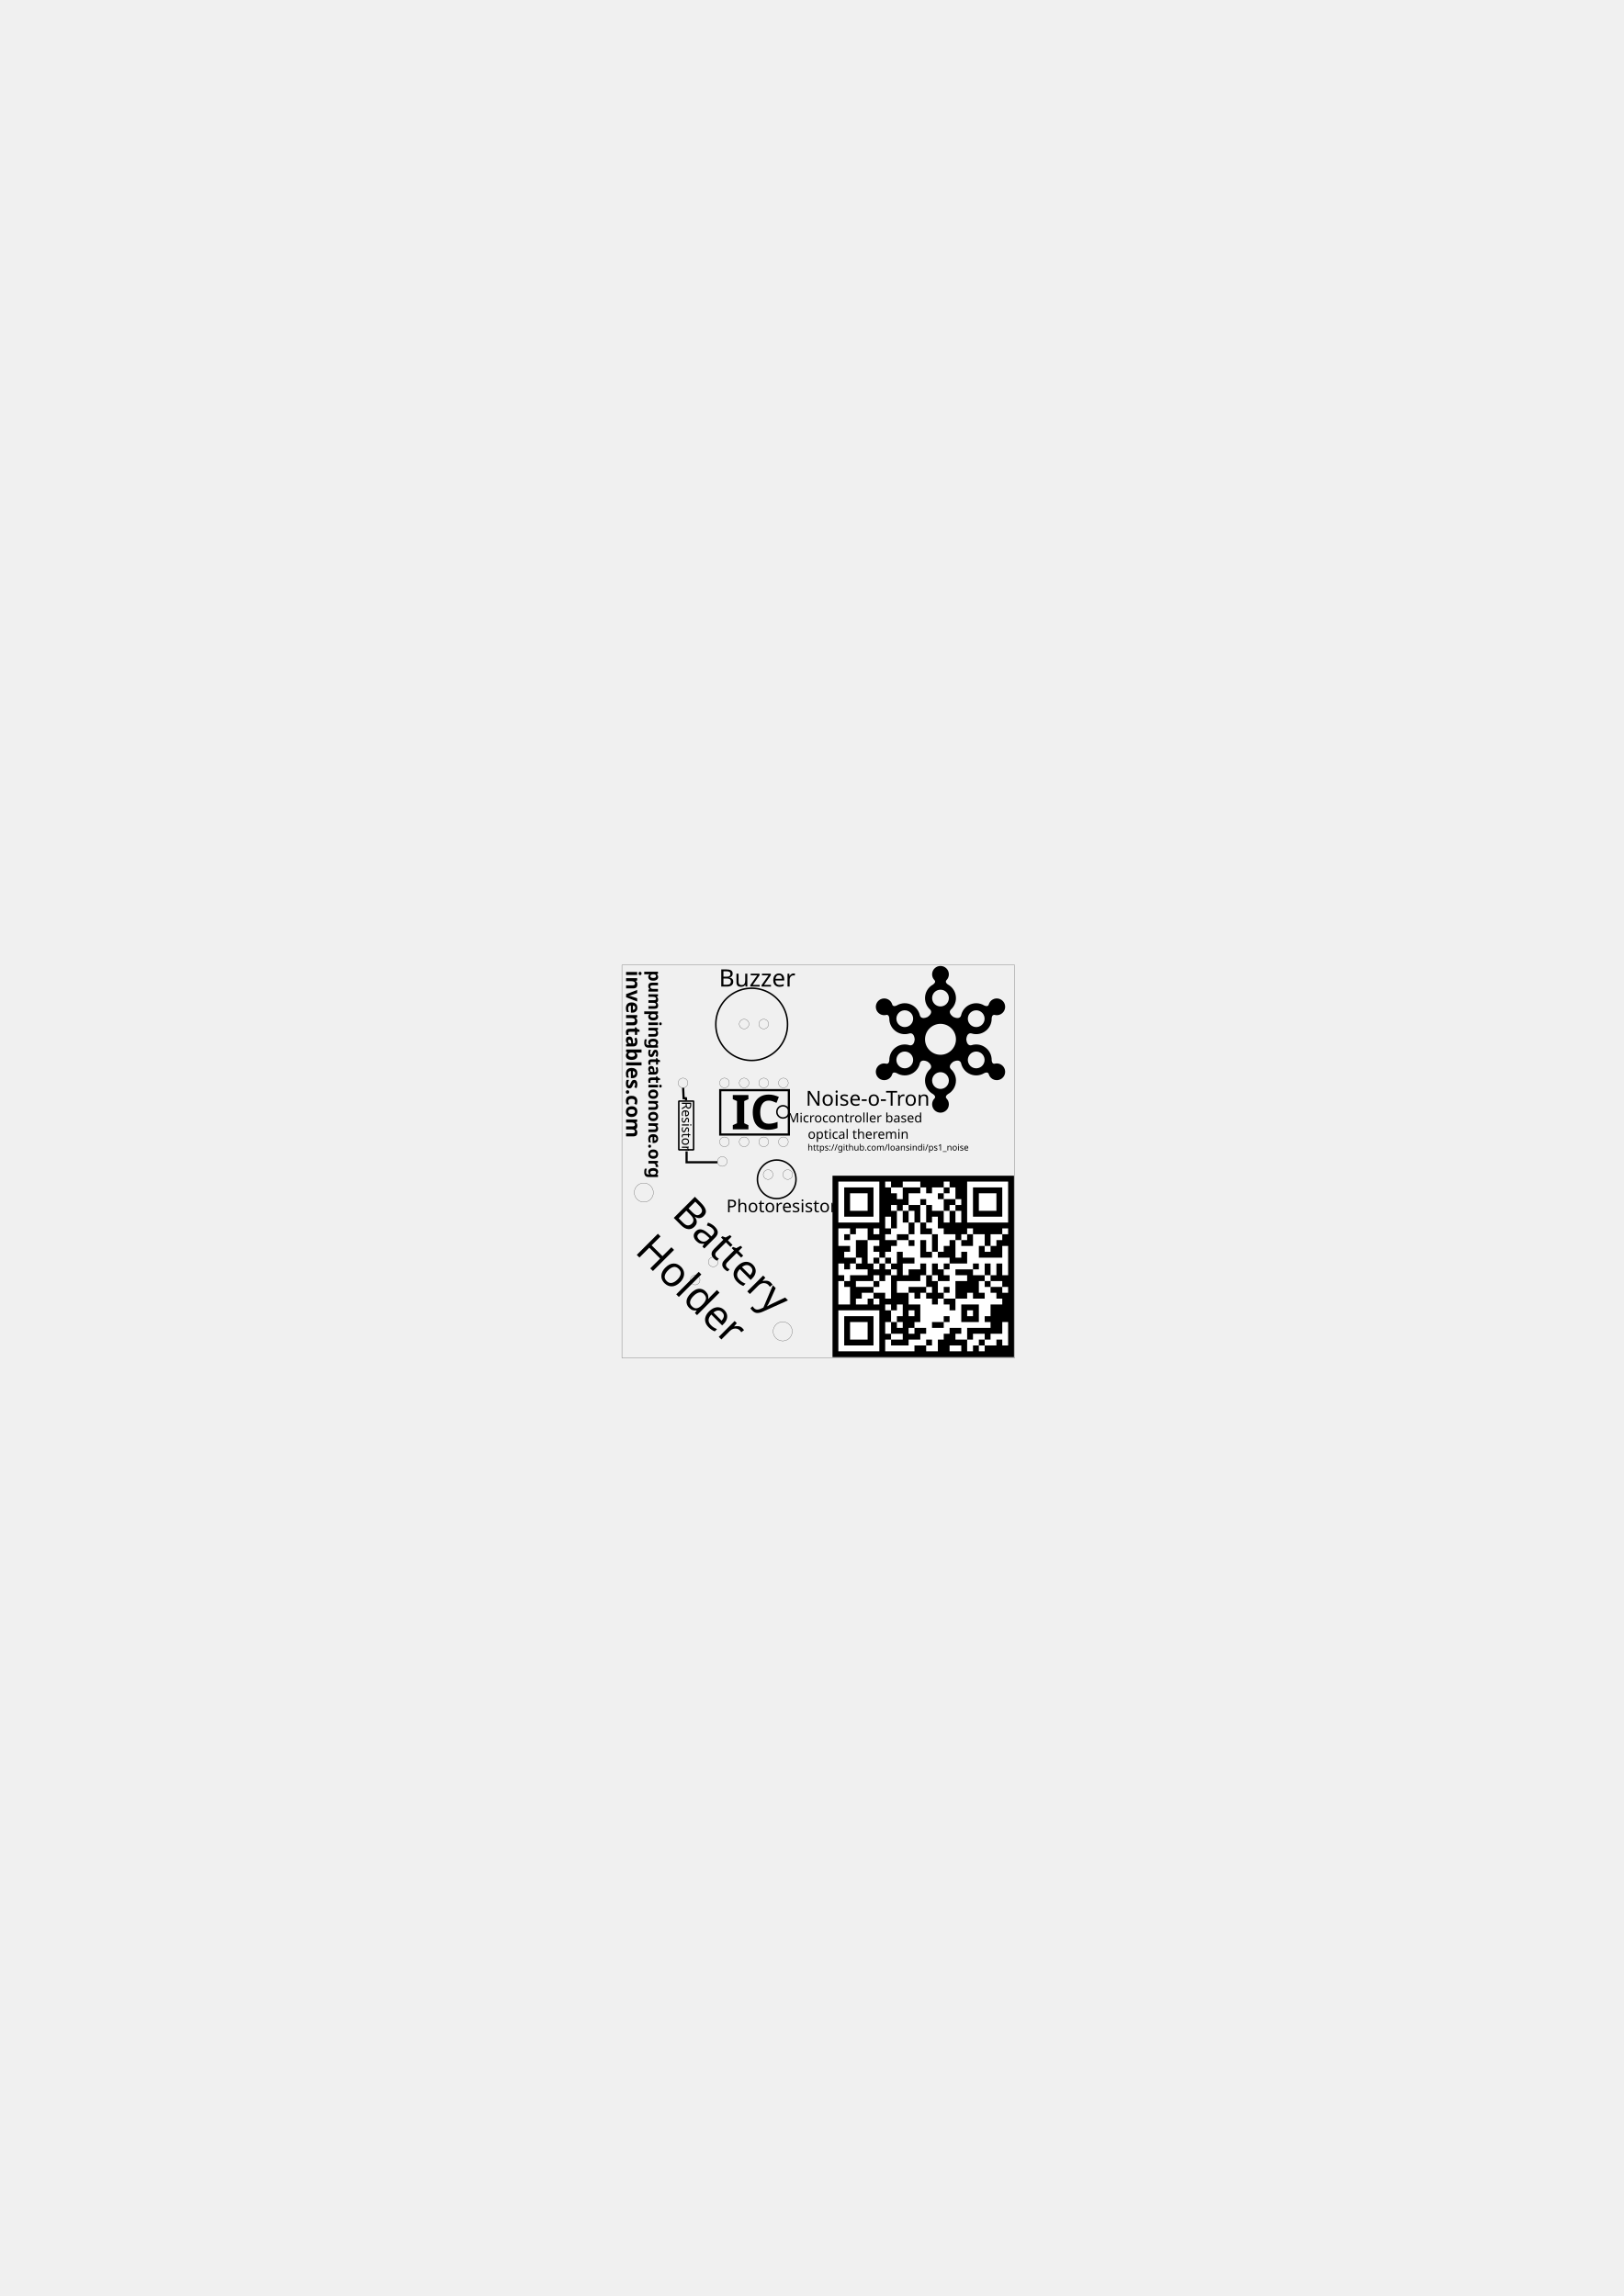
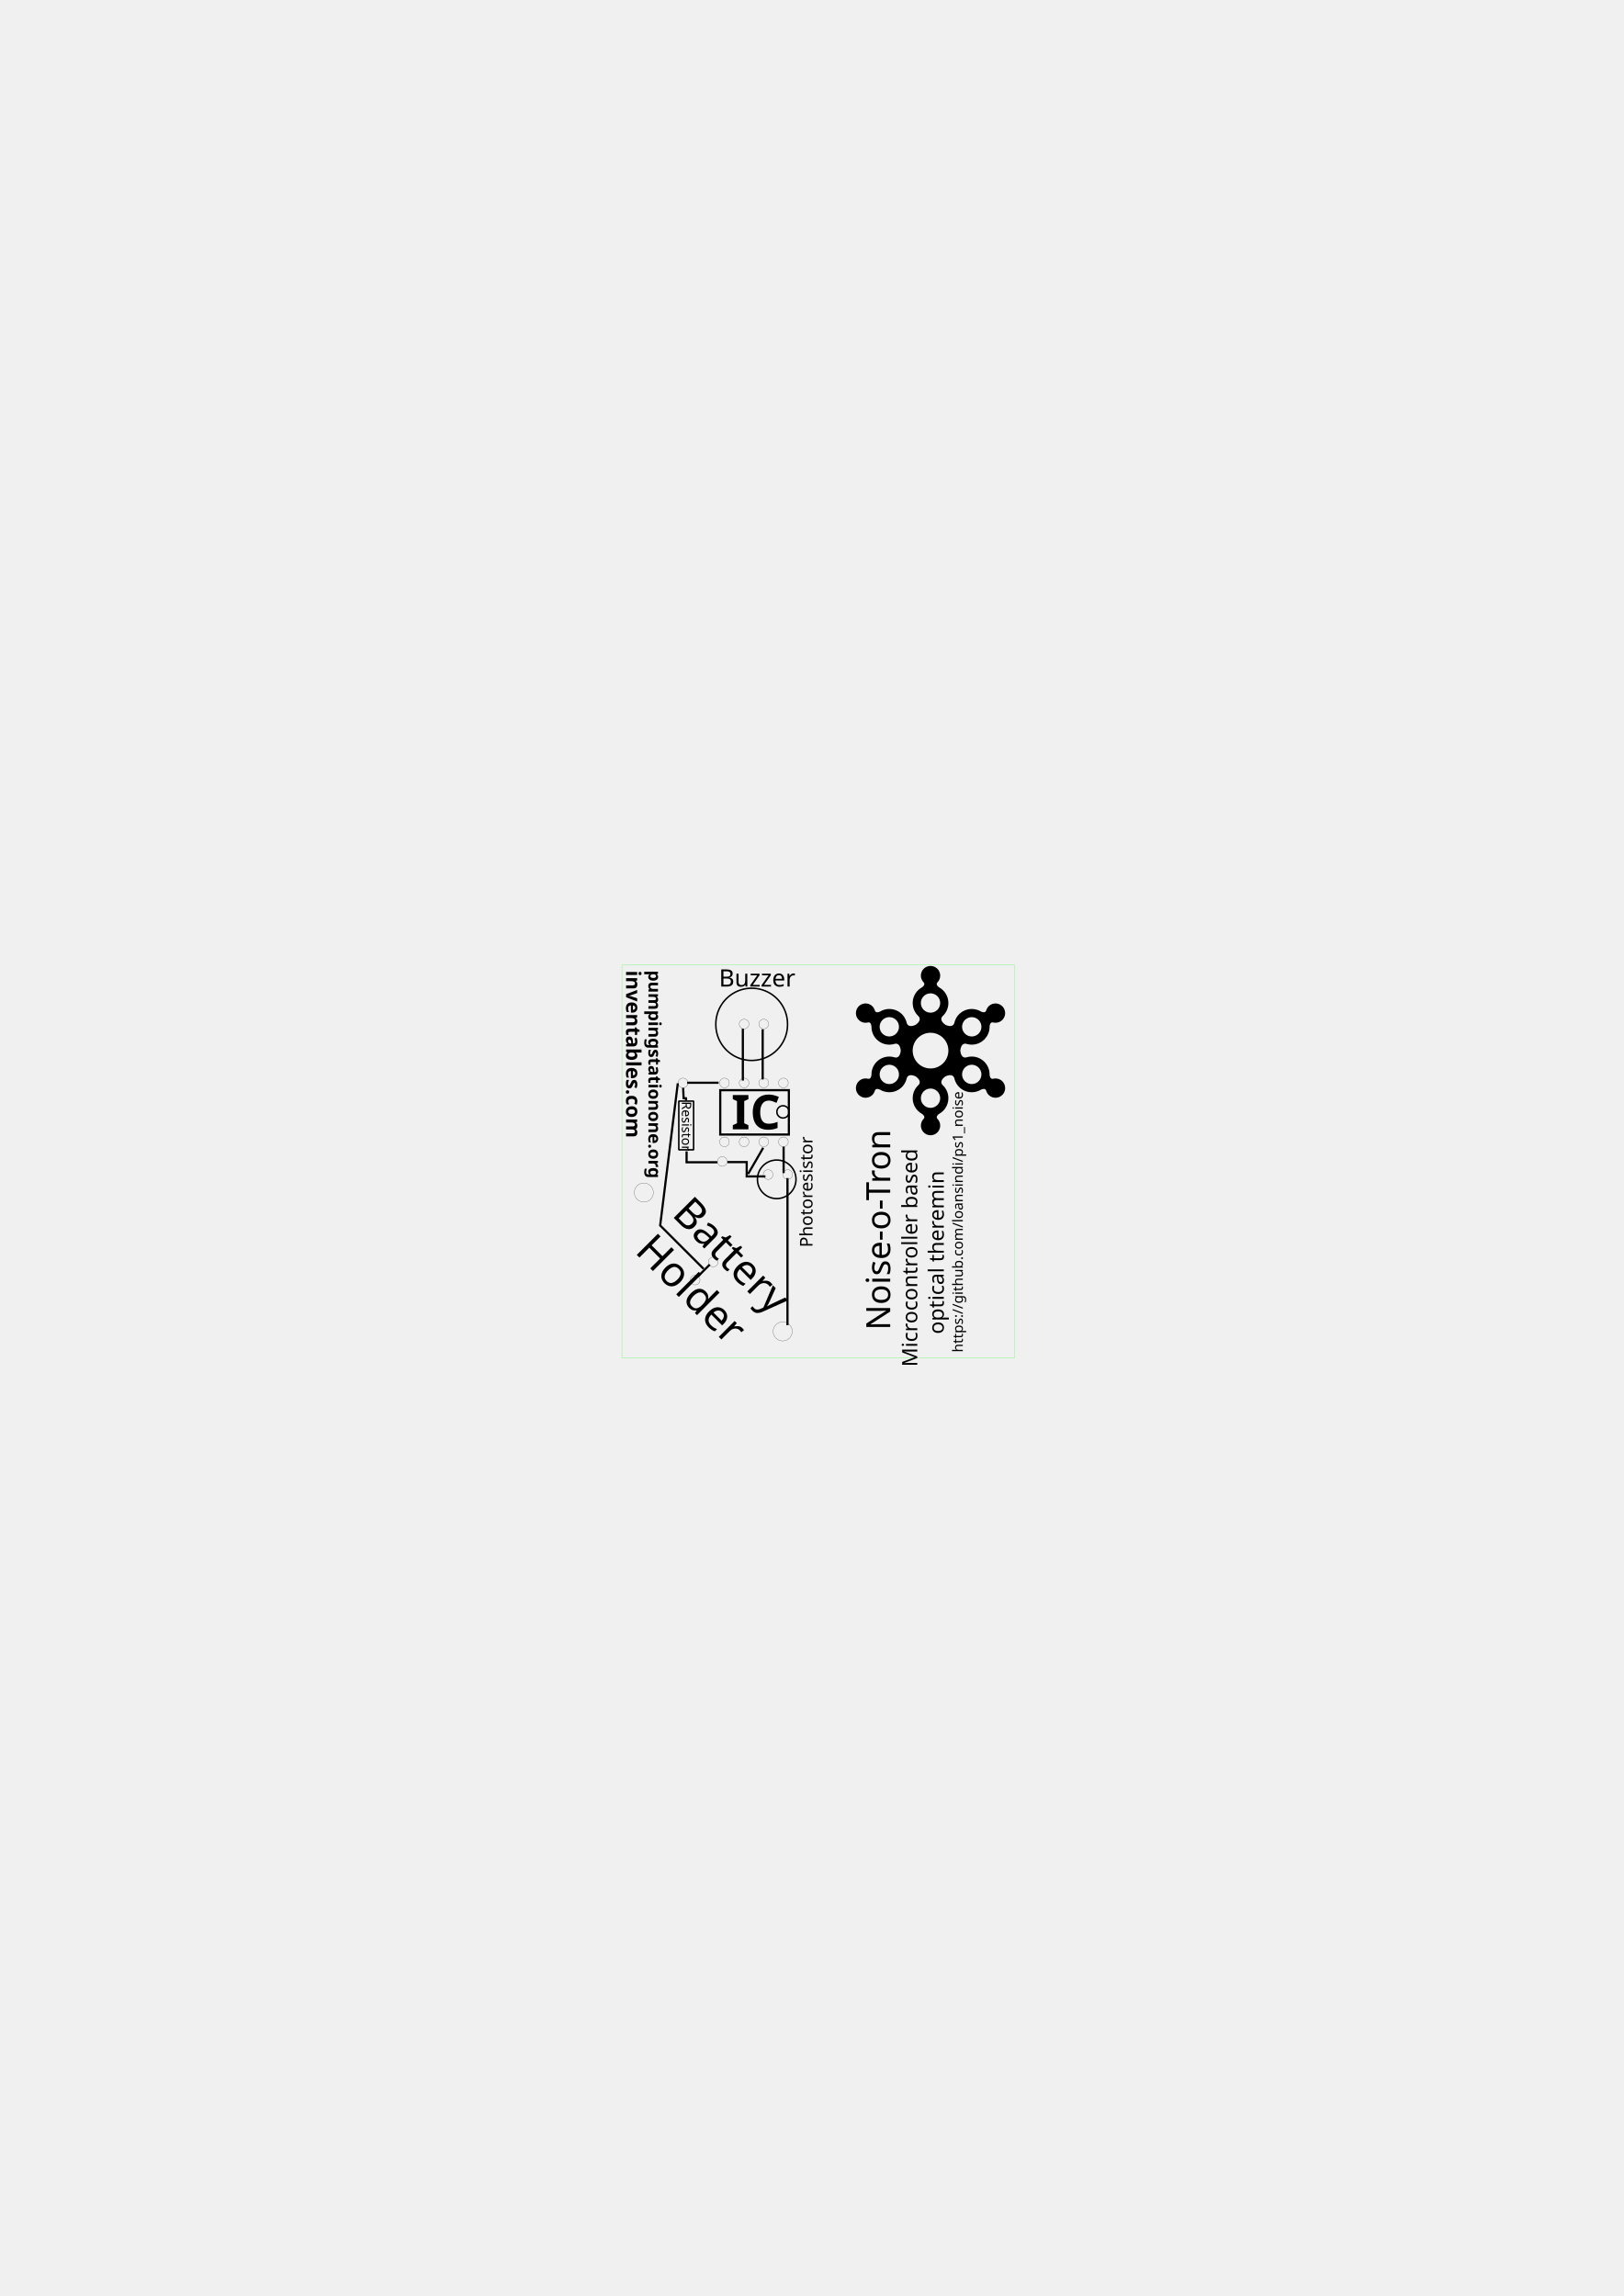
<svg xmlns="http://www.w3.org/2000/svg" width="744.094" height="1052.362" id="svg2" version="1.1">
  <defs id="defs4">
-     <filter id="filter3231" x="0" y="0" width="1" height="1" color-interpolation-filters="sRGB">
-       <feColorMatrix id="feColorMatrix3233" type="saturate" values="1" result="fbSourceGraphic" />
-       <feColorMatrix id="feColorMatrix3235" in="fbSourceGraphic" values="-1 0 0 0 1 0 -1 0 0 1 0 0 -1 0 1 0 0 0 1 0 " />
+     <filter color-interpolation-filters="sRGB" height="1" width="1" y="0" x="0" id="filter3231">
+       <feColorMatrix result="fbSourceGraphic" values="1" type="saturate" id="feColorMatrix3233" />
+       <feColorMatrix values="-1 0 0 0 1 0 -1 0 0 1 0 0 -1 0 1 0 0 0 1 0 " in="fbSourceGraphic" id="feColorMatrix3235" />
+     </filter>
+     <rect height="9" width="9" id="p" />
+     <rect height="40" width="40" id="p-8" />
+     <filter id="filter9701" x="0" y="0" width="1" height="1" color-interpolation-filters="sRGB">
+       <feColorMatrix id="feColorMatrix9703" type="saturate" values="1" result="fbSourceGraphic" />
+       <feColorMatrix id="feColorMatrix9705" in="fbSourceGraphic" values="-1 0 0 0 1 0 -1 0 0 1 0 0 -1 0 1 0 0 0 1 0 " />
    </filter>
  </defs>
  <g id="layer1">
+     <path style="fill:none;stroke:#000000;stroke-width:1px;stroke-linecap:butt;stroke-linejoin:miter;stroke-opacity:1" d="m 360.877,539.962 0,67.428" id="path9735" />
    <path style="fill:none;stroke:#000000;stroke-width:0.182;stroke-linecap:butt;stroke-linejoin:bevel;stroke-miterlimit:4;stroke-opacity:1;stroke-dasharray:none" id="path2995" d="m 63,49.5 a 4.5,4.5 0 1 1 -9,0 4.5,4.5 0 1 1 9,0 z" transform="matrix(0.4931507,0,0,0.4931507,303.1507,471.9512)" />
    <path style="fill:none;stroke:#000000;stroke-width:0.182;stroke-linecap:butt;stroke-linejoin:bevel;stroke-miterlimit:4;stroke-opacity:1;stroke-dasharray:none" id="path2995-1" d="m 63,49.5 a 4.5,4.5 0 1 1 -9,0 4.5,4.5 0 1 1 9,0 z" transform="matrix(0.4931507,0,0,0.4931507,312.1507,471.9512)" />
    <path style="fill:none;stroke:#000000;stroke-width:0.182;stroke-linecap:butt;stroke-linejoin:bevel;stroke-miterlimit:4;stroke-opacity:1;stroke-dasharray:none" id="path2995-7" d="m 63,49.5 a 4.5,4.5 0 1 1 -9,0 4.5,4.5 0 1 1 9,0 z" transform="matrix(0.4931507,0,0,0.4931507,321.1507,471.9512)" />
    <path style="fill:none;stroke:#000000;stroke-width:0.182;stroke-linecap:butt;stroke-linejoin:bevel;stroke-miterlimit:4;stroke-opacity:1;stroke-dasharray:none" id="path2995-4" d="m 63,49.5 a 4.5,4.5 0 1 1 -9,0 4.5,4.5 0 1 1 9,0 z" transform="matrix(0.4931507,0,0,0.4931507,330.1507,471.9512)" />
    <path style="fill:none;stroke:#000000;stroke-width:0.182;stroke-linecap:butt;stroke-linejoin:bevel;stroke-miterlimit:4;stroke-opacity:1;stroke-dasharray:none" id="path2995-8" d="m 63,49.5 a 4.5,4.5 0 1 1 -9,0 4.5,4.5 0 1 1 9,0 z" transform="matrix(0.4931507,0,0,0.4931507,303.1507,498.9512)" />
    <path style="fill:none;stroke:#000000;stroke-width:0;stroke-linecap:butt;stroke-linejoin:bevel;stroke-miterlimit:4;stroke-opacity:1;stroke-dasharray:none" id="path2995-2" d="m 63,49.5 a 4.5,4.5 0 1 1 -9,0 4.5,4.5 0 1 1 9,0 z" transform="matrix(0.4931507,0,0,0.4931507,312.1507,498.9512)" />
    <path style="fill:none;stroke:#000000;stroke-width:0.182;stroke-linecap:butt;stroke-linejoin:bevel;stroke-miterlimit:4;stroke-opacity:1;stroke-dasharray:none" id="path2995-45" d="m 63,49.5 a 4.5,4.5 0 1 1 -9,0 4.5,4.5 0 1 1 9,0 z" transform="matrix(0.4931507,0,0,0.4931507,321.1507,498.9512)" />
    <path style="fill:none;stroke:#000000;stroke-width:0.182;stroke-linecap:butt;stroke-linejoin:bevel;stroke-miterlimit:4;stroke-opacity:1;stroke-dasharray:none" id="path2995-5" d="m 63,49.5 a 4.5,4.5 0 1 1 -9,0 4.5,4.5 0 1 1 9,0 z" transform="matrix(0.4931507,0,0,0.4931507,330.1507,498.9512)" />
    <path style="fill:none;stroke:#000000;stroke-width:0.182;stroke-linecap:butt;stroke-linejoin:bevel;stroke-miterlimit:4;stroke-opacity:1;stroke-dasharray:none" id="path2995-17" d="m 63,49.5 a 4.5,4.5 0 1 1 -9,0 4.5,4.5 0 1 1 9,0 z" transform="matrix(0.4931507,0,0,0.4931507,312.1507,444.9512)" />
    <path style="fill:none;stroke:#000000;stroke-width:0.182;stroke-linecap:butt;stroke-linejoin:bevel;stroke-miterlimit:4;stroke-opacity:1;stroke-dasharray:none" id="path2995-11" d="m 63,49.5 a 4.5,4.5 0 1 1 -9,0 4.5,4.5 0 1 1 9,0 z" transform="matrix(0.4931507,0,0,0.4931507,321.1507,444.9512)" />
    <path style="fill:none;stroke:#000000;stroke-width:0.182;stroke-linecap:butt;stroke-linejoin:bevel;stroke-miterlimit:4;stroke-opacity:1;stroke-dasharray:none" id="path2995-52" d="m 63,49.5 a 4.5,4.5 0 1 1 -9,0 4.5,4.5 0 1 1 9,0 z" transform="matrix(0.4931507,0,0,0.4931507,332.1507,513.9512)" />
    <path style="fill:none;stroke:#000000;stroke-width:0.182;stroke-linecap:butt;stroke-linejoin:bevel;stroke-miterlimit:4;stroke-opacity:1;stroke-dasharray:none" id="path2995-76" d="m 63,49.5 a 4.5,4.5 0 1 1 -9,0 4.5,4.5 0 1 1 9,0 z" transform="matrix(0.4931507,0,0,0.4931507,323.1507,513.9512)" />
    <path style="fill:none;stroke:#000000;stroke-width:0.182;stroke-linecap:butt;stroke-linejoin:bevel;stroke-miterlimit:4;stroke-opacity:1;stroke-dasharray:none" id="path2995-14" d="m 63,49.5 a 4.5,4.5 0 1 1 -9,0 4.5,4.5 0 1 1 9,0 z" transform="matrix(0.4931507,0,0,0.4931507,284.1507,471.9512)" />
-     <path style="fill:#000000;fill-opacity:1;stroke:none" id="path3" d="m 458.714,487.929 c -0.896,-0.517 -1.913,-0.627 -2.843,-0.399 l 0.004,-0.007 c 0,0 -1.217,0.464 -1.419,-1.531 0.063,-2.505 -1.213,-4.974 -3.542,-6.317 -1.779,-1.028 -3.815,-1.195 -5.635,-0.637 0,0 -0.006,0.004 -0.016,0.008 -0.02,0.006 -0.041,0.012 -0.061,0.015 -0.381,0.104 -2.076,0.389 -2.386,-2.683 l -0.004,0.008 c 0,-0.009 0,-0.018 0,-0.023 0,-0.01 0,-0.02 0,-0.027 l 0.002,0.006 c 0.307,-3.026 1.958,-2.795 2.37,-2.688 1.844,0.595 3.921,0.438 5.729,-0.604 2.337,-1.348 3.613,-3.826 3.542,-6.346 0.175,-1.647 1.05,-1.596 1.33,-1.533 0.02,0.006 0.039,0.01 0.059,0.016 0.018,0.008 0.027,0.012 0.027,0.012 l -0.002,-0.004 c 0.93,0.23 1.946,0.12 2.843,-0.399 1.836,-1.057 2.465,-3.41 1.405,-5.244 -1.062,-1.836 -3.41,-2.467 -5.246,-1.407 -0.896,0.515 -1.499,1.343 -1.764,2.264 l -0.004,-0.008 c 0,0 -0.206,1.283 -2.034,0.464 -2.142,-1.307 -4.916,-1.437 -7.243,-0.09 -1.779,1.024 -2.942,2.704 -3.367,4.56 0,0 -0.002,0.008 -0.002,0.012 -0.006,0.026 -0.012,0.045 -0.018,0.069 -0.102,0.389 -0.708,1.987 -3.516,0.723 l 0.004,0.008 c -0.015,-0.01 -0.029,-0.019 -0.045,-0.023 h 0.006 c -2.47,-1.785 -1.438,-3.101 -1.14,-3.402 1.437,-1.297 2.339,-3.176 2.339,-5.261 0,-2.697 -1.505,-5.042 -3.721,-6.236 -1.373,-0.998 -0.837,-1.741 -0.654,-1.934 0.006,-0.006 0.012,-0.012 0.018,-0.022 0.022,-0.018 0.036,-0.028 0.036,-0.028 h -0.004 c 0.664,-0.69 1.077,-1.625 1.077,-2.663 0,-2.119 -1.72,-3.838 -3.84,-3.838 -2.121,0 -3.84,1.72 -3.84,3.838 0,1.037 0.413,1.973 1.077,2.663 h -0.008 c 0,0 1.01,0.824 -0.616,1.993 -2.205,1.203 -3.703,3.54 -3.703,6.227 0,2.052 0.875,3.899 2.268,5.196 0,0 0.006,0.004 0.014,0.014 0.015,0.01 0.031,0.027 0.047,0.043 0.278,0.279 1.373,1.604 -1.132,3.41 h 0.008 c -0.016,0.004 -0.029,0.014 -0.043,0.023 l 0.002,-0.008 c -2.775,1.25 -3.4,-0.297 -3.512,-0.71 -0.405,-1.893 -1.58,-3.61 -3.388,-4.658 -2.335,-1.35 -5.118,-1.213 -7.262,0.104 -1.529,0.68 -1.914,-0.122 -1.999,-0.389 -0.002,-0.014 -0.008,-0.027 -0.012,-0.039 -0.006,-0.028 -0.008,-0.041 -0.008,-0.041 l -0.002,0.004 c -0.263,-0.922 -0.869,-1.749 -1.763,-2.264 -1.838,-1.059 -4.186,-0.428 -5.246,1.403 -1.061,1.838 -0.43,4.19 1.405,5.248 0.896,0.519 1.91,0.629 2.84,0.399 l -0.002,0.004 c 0,0 1.217,-0.464 1.417,1.533 -0.061,2.508 1.215,4.976 3.542,6.319 1.779,1.026 3.817,1.193 5.635,0.635 0,0 0.007,-0.004 0.018,-0.008 0.02,-0.006 0.039,-0.014 0.059,-0.016 0.381,-0.104 2.078,-0.393 2.388,2.683 l 0.002,-0.008 c 0,0.008 0,0.018 0,0.027 0,0.006 0,0.014 0,0.023 l -0.002,-0.008 c -0.305,3.031 -1.959,2.797 -2.37,2.691 -1.842,-0.598 -3.919,-0.441 -5.729,0.601 -2.335,1.35 -3.61,3.828 -3.54,6.344 -0.177,1.665 -1.066,1.598 -1.339,1.533 -0.014,0 -0.027,-0.004 -0.041,-0.006 -0.023,-0.01 -0.037,-0.013 -0.037,-0.013 -0.303,-0.075 -0.615,-0.112 -0.93,-0.112 -0.648,0 -1.307,0.163 -1.91,0.512 -1.836,1.058 -2.467,3.408 -1.405,5.247 1.059,1.836 3.408,2.461 5.246,1.403 0.894,-0.517 1.5,-1.343 1.763,-2.264 l 0.004,0.006 c 0,0 0.208,-1.281 2.036,-0.464 2.142,1.313 4.915,1.442 7.242,0.097 1.779,-1.028 2.942,-2.71 3.367,-4.566 0,0 0.002,-0.002 0.004,-0.016 0.004,-0.02 0.01,-0.041 0.014,-0.06 0.1,-0.378 0.701,-1.993 3.518,-0.728 l -0.004,-0.006 c 0.014,0.013 0.027,0.018 0.041,0.027 h -0.004 c 2.469,1.777 1.443,3.094 1.144,3.396 -1.438,1.299 -2.343,3.174 -2.343,5.261 0,2.698 1.508,5.043 3.722,6.242 1.347,0.977 0.855,1.712 0.663,1.922 -0.012,0.013 -0.026,0.025 -0.037,0.039 -0.01,0.009 -0.018,0.015 -0.022,0.021 -0.664,0.69 -1.075,1.625 -1.075,2.66 0,2.121 1.718,3.838 3.838,3.838 2.121,0 3.84,-1.718 3.84,-3.838 0,-1.036 -0.413,-1.969 -1.077,-2.66 h 0.008 c 0,0 -1.01,-0.823 0.615,-1.997 2.205,-1.199 3.703,-3.54 3.703,-6.228 0,-2.05 -0.875,-3.899 -2.27,-5.195 -0.002,-0.002 -0.006,-0.006 -0.012,-0.012 -0.015,-0.012 -0.029,-0.029 -0.045,-0.043 -0.281,-0.277 -1.376,-1.604 1.13,-3.408 h -0.006 c 0.013,-0.01 0.027,-0.018 0.041,-0.027 l -0.002,0.006 c 2.773,-1.248 3.4,0.299 3.514,0.711 0.405,1.891 1.578,3.613 3.386,4.659 2.335,1.35 5.118,1.214 7.265,-0.104 1.519,-0.676 1.91,0.114 1.995,0.385 0.006,0.018 0.012,0.037 0.016,0.057 0.006,0.018 0.006,0.027 0.006,0.027 l 0.002,-0.004 c 0.265,0.924 0.868,1.747 1.764,2.264 1.836,1.058 4.184,0.432 5.246,-1.403 1.059,-1.839 0.43,-4.19 -1.406,-5.247 z m -13.263,-24.345 c 1.836,-1.058 4.184,-0.428 5.246,1.407 1.059,1.838 0.43,4.186 -1.405,5.244 -1.838,1.063 -4.184,0.43 -5.246,-1.403 -1.061,-1.838 -0.431,-4.186 1.405,-5.248 z m -27.496,5.248 c -1.061,1.834 -3.41,2.467 -5.246,1.403 -1.838,-1.058 -2.467,-3.406 -1.405,-5.244 1.059,-1.836 3.408,-2.465 5.246,-1.407 1.836,1.061 2.465,3.41 1.405,5.248 z m -1.405,20.31 c -1.838,1.058 -4.186,0.428 -5.246,-1.407 -1.061,-1.839 -0.432,-4.186 1.405,-5.245 1.836,-1.062 4.184,-0.43 5.246,1.403 1.059,1.84 0.43,4.186 -1.405,5.249 z m 14.45,-35.521 c 2.121,0 3.84,1.718 3.84,3.839 0,2.123 -1.72,3.84 -3.84,3.84 -2.121,0 -3.84,-1.718 -3.84,-3.84 0,-2.121 1.72,-3.839 3.84,-3.839 z m 0,45.484 c -2.121,0 -3.838,-1.718 -3.838,-3.84 0,-2.117 1.718,-3.837 3.838,-3.839 2.121,0 3.84,1.722 3.84,3.839 0,2.123 -1.72,3.84 -3.84,3.84 z m 0,-15.651 c -3.915,0 -7.089,-3.178 -7.089,-7.089 0,-3.915 3.174,-7.091 7.089,-7.091 3.915,0 7.089,3.176 7.089,7.091 0,3.911 -3.174,7.089 -7.089,7.089 z m 19.697,4.281 c -1.061,1.836 -3.408,2.465 -5.246,1.407 -1.836,-1.063 -2.467,-3.41 -1.405,-5.249 1.059,-1.834 3.408,-2.465 5.246,-1.403 1.836,1.059 2.465,3.41 1.405,5.245 z" />
+     <path style="fill:#000000;fill-opacity:1;stroke:none" id="path3" d="m 458.418,494.889 c -1.034,-0.597 -2.207,-0.723 -3.28,-0.46 l 0.005,-0.008 c 0,0 -1.404,0.536 -1.638,-1.767 0.072,-2.891 -1.4,-5.741 -4.087,-7.29 -2.053,-1.186 -4.402,-1.379 -6.503,-0.735 0,0 -0.007,0.005 -0.018,0.009 -0.023,0.007 -0.047,0.014 -0.07,0.018 -0.44,0.121 -2.395,0.449 -2.754,-3.096 l -0.005,0.009 c 0,-0.01 0,-0.02 0,-0.027 0,-0.011 0,-0.023 0,-0.032 l 0.002,0.007 c 0.354,-3.492 2.259,-3.225 2.735,-3.103 2.128,0.687 4.525,0.506 6.612,-0.697 2.697,-1.556 4.169,-4.416 4.087,-7.323 0.202,-1.901 1.211,-1.842 1.535,-1.769 0.023,0.007 0.045,0.011 0.068,0.018 0.02,0.009 0.032,0.014 0.032,0.014 l -0.002,-0.005 c 1.073,0.266 2.246,0.138 3.28,-0.46 2.119,-1.22 2.844,-3.935 1.621,-6.051 -1.225,-2.119 -3.936,-2.846 -6.054,-1.624 -1.034,0.594 -1.73,1.549 -2.036,2.613 l -0.005,-0.009 c 0,0 -0.238,1.481 -2.347,0.535 -2.472,-1.508 -5.673,-1.658 -8.358,-0.104 -2.053,1.181 -3.396,3.121 -3.885,5.262 0,0 -0.002,0.009 -0.002,0.014 -0.007,0.03 -0.014,0.052 -0.02,0.079 -0.118,0.449 -0.817,2.293 -4.058,0.835 l 0.005,0.009 c -0.018,-0.011 -0.034,-0.022 -0.052,-0.027 h 0.007 c -2.851,-2.059 -1.66,-3.579 -1.315,-3.926 1.658,-1.497 2.699,-3.665 2.699,-6.072 0,-3.112 -1.737,-5.818 -4.294,-7.197 -1.585,-1.152 -0.966,-2.009 -0.755,-2.232 0.007,-0.007 0.014,-0.014 0.02,-0.025 0.025,-0.02 0.041,-0.032 0.041,-0.032 h -0.005 c 0.767,-0.796 1.243,-1.876 1.243,-3.073 0,-2.445 -1.985,-4.429 -4.432,-4.429 -2.448,0 -4.432,1.985 -4.432,4.429 0,1.197 0.476,2.277 1.243,3.073 h -0.009 c 0,0 1.166,0.95 -0.71,2.3 -2.545,1.388 -4.273,4.085 -4.273,7.186 0,2.368 1.009,4.5 2.617,5.997 0,0 0.007,0.005 0.016,0.016 0.018,0.011 0.036,0.032 0.054,0.05 0.321,0.322 1.585,1.851 -1.307,3.935 h 0.009 c -0.018,0.005 -0.034,0.016 -0.05,0.027 l 0.002,-0.009 c -3.202,1.443 -3.924,-0.343 -4.053,-0.819 -0.467,-2.184 -1.823,-4.166 -3.91,-5.376 -2.694,-1.558 -5.906,-1.399 -8.38,0.12 -1.765,0.785 -2.209,-0.141 -2.307,-0.449 -0.002,-0.016 -0.009,-0.032 -0.014,-0.045 -0.007,-0.032 -0.009,-0.048 -0.009,-0.048 l -0.002,0.005 c -0.304,-1.064 -1.002,-2.018 -2.035,-2.613 -2.121,-1.222 -4.831,-0.494 -6.054,1.62 -1.225,2.121 -0.497,4.836 1.622,6.056 1.034,0.599 2.205,0.726 3.278,0.46 l -0.002,0.005 c 0,0 1.404,-0.535 1.635,1.769 -0.07,2.894 1.402,5.743 4.087,7.292 2.053,1.184 4.405,1.377 6.503,0.733 0,0 0.008,-0.005 0.021,-0.009 0.023,-0.007 0.045,-0.016 0.068,-0.018 0.44,-0.12 2.398,-0.454 2.756,3.096 l 0.002,-0.009 c 0,0.009 0,0.02 0,0.032 0,0.007 0,0.016 0,0.027 l -0.002,-0.009 c -0.352,3.497 -2.261,3.228 -2.735,3.105 -2.125,-0.69 -4.523,-0.508 -6.612,0.694 -2.694,1.558 -4.166,4.418 -4.085,7.321 -0.204,1.921 -1.23,1.844 -1.545,1.769 -0.016,0 -0.032,-0.005 -0.047,-0.007 -0.027,-0.011 -0.043,-0.015 -0.043,-0.015 -0.349,-0.086 -0.71,-0.13 -1.073,-0.13 -0.748,0 -1.508,0.188 -2.205,0.59 -2.119,1.221 -2.846,3.933 -1.622,6.055 1.223,2.119 3.933,2.84 6.054,1.62 1.032,-0.597 1.731,-1.549 2.035,-2.613 l 0.005,0.007 c 0,0 0.24,-1.479 2.35,-0.535 2.472,1.515 5.672,1.665 8.358,0.111 2.053,-1.186 3.395,-3.127 3.886,-5.269 0,0 0.002,-0.002 0.005,-0.019 0.005,-0.023 0.011,-0.047 0.016,-0.07 0.115,-0.436 0.809,-2.3 4.06,-0.84 l -0.005,-0.007 c 0.016,0.015 0.032,0.02 0.047,0.032 h -0.005 c 2.849,2.05 1.665,3.57 1.32,3.919 -1.66,1.499 -2.703,3.663 -2.703,6.072 0,3.114 1.74,5.82 4.296,7.204 1.554,1.127 0.987,1.975 0.765,2.218 -0.014,0.015 -0.03,0.029 -0.043,0.045 -0.011,0.01 -0.02,0.018 -0.025,0.025 -0.767,0.797 -1.24,1.876 -1.24,3.069 0,2.447 1.982,4.429 4.429,4.429 2.447,0 4.432,-1.982 4.432,-4.429 0,-1.195 -0.476,-2.273 -1.243,-3.069 h 0.009 c 0,0 -1.166,-0.95 0.71,-2.304 2.545,-1.384 4.273,-4.085 4.273,-7.187 0,-2.366 -1.009,-4.5 -2.619,-5.995 -0.002,-0.002 -0.007,-0.007 -0.014,-0.014 -0.018,-0.014 -0.034,-0.034 -0.052,-0.05 -0.324,-0.32 -1.588,-1.851 1.304,-3.933 h -0.007 c 0.015,-0.011 0.032,-0.02 0.047,-0.032 l -0.002,0.007 c 3.2,-1.44 3.924,0.345 4.055,0.821 0.468,2.183 1.821,4.169 3.908,5.376 2.695,1.558 5.906,1.401 8.383,-0.12 1.753,-0.78 2.205,0.131 2.302,0.444 0.007,0.02 0.014,0.043 0.019,0.066 0.007,0.02 0.007,0.032 0.007,0.032 l 0.002,-0.005 c 0.306,1.066 1.002,2.016 2.036,2.613 2.119,1.221 4.829,0.498 6.054,-1.62 1.222,-2.122 0.496,-4.835 -1.622,-6.055 z m -15.306,-28.095 c 2.119,-1.221 4.829,-0.494 6.054,1.624 1.223,2.121 0.497,4.831 -1.621,6.052 -2.121,1.227 -4.829,0.497 -6.054,-1.62 -1.225,-2.121 -0.497,-4.831 1.621,-6.056 z m -31.731,6.056 c -1.225,2.116 -3.935,2.846 -6.054,1.62 -2.121,-1.221 -2.847,-3.931 -1.622,-6.052 1.222,-2.119 3.933,-2.844 6.054,-1.624 2.119,1.225 2.844,3.935 1.622,6.056 z m -1.622,23.438 c -2.121,1.221 -4.831,0.494 -6.054,-1.624 -1.225,-2.122 -0.499,-4.831 1.622,-6.053 2.119,-1.225 4.829,-0.497 6.054,1.619 1.223,2.123 0.497,4.831 -1.622,6.058 z m 16.675,-40.992 c 2.447,0 4.432,1.983 4.432,4.43 0,2.449 -1.985,4.432 -4.432,4.432 -2.448,0 -4.432,-1.983 -4.432,-4.432 0,-2.447 1.985,-4.43 4.432,-4.43 z m 0,52.489 c -2.448,0 -4.429,-1.982 -4.429,-4.432 0,-2.443 1.982,-4.427 4.429,-4.43 2.447,0 4.432,1.987 4.432,4.43 0,2.449 -1.985,4.432 -4.432,4.432 z m 0,-18.061 c -4.518,0 -8.181,-3.667 -8.181,-8.181 0,-4.518 3.663,-8.183 8.181,-8.183 4.518,0 8.181,3.665 8.181,8.183 0,4.513 -3.663,8.181 -8.181,8.181 z m 22.731,4.94 c -1.224,2.119 -3.933,2.844 -6.054,1.624 -2.119,-1.227 -2.846,-3.935 -1.622,-6.058 1.223,-2.116 3.933,-2.844 6.054,-1.619 2.119,1.222 2.844,3.935 1.622,6.053 z" />
    <path style="fill:none;stroke:#000000;stroke-width:0.182;stroke-linecap:butt;stroke-linejoin:bevel;stroke-miterlimit:4;stroke-opacity:1;stroke-dasharray:none" id="path2995-76-1" d="m 63,49.5 a 4.5,4.5 0 1 1 -9,0 4.5,4.5 0 1 1 9,0 z" transform="matrix(0.4931507,0,0,0.4931507,302.1507,507.9512)" />
    <text xml:space="preserve" style="font-size:9.313px;font-style:normal;font-variant:normal;font-weight:bold;font-stretch:normal;line-height:125%;letter-spacing:0px;word-spacing:0px;fill:#000000;fill-opacity:1;stroke:none;font-family:Segoe UI;-inkscape-font-specification:Segoe UI Bold" x="444.768" y="-286.919" id="text3960" transform="matrix(0,1,-1,0,0,0)">
      <tspan id="tspan3962" x="444.768" y="-286.919">inventables.com</tspan>
    </text>
    <text xml:space="preserve" style="font-size:8.014px;font-style:normal;font-variant:normal;font-weight:bold;font-stretch:normal;line-height:125%;letter-spacing:0px;word-spacing:0px;fill:#000000;fill-opacity:1;stroke:none;font-family:Segoe UI;-inkscape-font-specification:Segoe UI Bold" x="444.752" y="-297.157" id="text3982" transform="matrix(0,1,-1,0,0,0)">
      <tspan id="tspan3984" x="444.752" y="-297.157">pumpingstationone.org</tspan>
    </text>
    <text id="text3026" y="524.36" x="391.75" style="font-size:14px;font-style:normal;font-variant:normal;font-weight:bold;font-stretch:normal;line-height:125%;letter-spacing:0px;word-spacing:0px;fill:#000000;fill-opacity:1;stroke:none;font-family:Segoe UI;-inkscape-font-specification:Segoe UI Bold" xml:space="preserve">
      <tspan y="524.36" x="391.75" id="tspan3028" />
    </text>
-     <text id="text3030" y="506.791" x="369.255" style="font-size:9.477px;font-style:normal;font-variant:normal;font-weight:bold;font-stretch:normal;line-height:125%;letter-spacing:0px;word-spacing:0px;fill:#000000;fill-opacity:1;stroke:none;font-family:Segoe UI;-inkscape-font-specification:Segoe UI Bold" xml:space="preserve">
-       <tspan style="font-weight:normal" y="506.791" x="369.255" id="tspan3032">Noise-o-Tron</tspan>
-     </text>
-     <text id="text3034" y="514.457" x="397.2" style="font-size:6px;font-style:normal;font-variant:normal;font-weight:bold;font-stretch:normal;text-align:center;line-height:125%;letter-spacing:0px;word-spacing:0px;text-anchor:middle;fill:#000000;fill-opacity:1;stroke:none;font-family:Segoe UI;-inkscape-font-specification:Segoe UI Bold" xml:space="preserve">
-       <tspan style="font-size:6px;font-weight:normal;text-align:center;text-anchor:middle" y="514.457" x="398.02" id="tspan3036">Microcontroller based </tspan>
-       <tspan id="tspan3038" style="font-size:6px;font-weight:normal;text-align:center;text-anchor:middle" y="521.957" x="397.2">optical theremin</tspan>
-     </text>
    <text id="text3040" y="617.135" x="386.964" style="font-size:4px;font-style:normal;font-variant:normal;font-weight:bold;font-stretch:normal;line-height:125%;letter-spacing:0px;word-spacing:0px;fill:#000000;fill-opacity:1;stroke:none;font-family:Segoe UI;-inkscape-font-specification:Segoe UI Bold" xml:space="preserve">
      <tspan y="617.135" x="386.964" id="tspan3042" />
    </text>
-     <g transform="matrix(0.2682594,0,0,0.2682594,381.5117,538.8854)" id="g3135" style="filter:url(#filter3231)">
-       <path style="fill:#ffffff;stroke:none" d="M 0,0 0,310 310,310 310,0 0,0 z" id="path3097" />
-       <path style="fill:#000000;stroke:none" d="m 10,10 0,70 70,0 0,-70 -70,0 m 80,0 0,10 10,0 0,10 10,0 0,10 10,0 0,-20 30,0 0,10 -20,0 0,20 -10,0 0,10 -10,0 0,-10 -10,0 0,10 10,0 0,30 -10,0 0,-20 -10,0 0,20 10,0 0,10 -10,0 0,10 20,0 0,10 -10,0 0,10 -10,0 0,10 -10,0 0,-10 -10,0 0,-10 10,0 0,-10 -20,0 0,-20 -20,0 0,10 -10,0 0,-10 -20,0 0,30 20,0 0,10 -10,0 0,10 20,0 0,10 -10,0 0,10 -10,0 0,-10 -10,0 0,20 10,0 0,10 -10,0 0,40 20,0 0,-30 -10,0 0,-10 10,0 0,-10 30,0 0,-10 -20,0 0,-10 10,0 0,-10 -10,0 0,-30 20,0 0,40 10,0 0,10 10,0 0,-10 10,0 0,10 10,0 0,10 -10,0 0,10 -10,0 0,-10 -10,0 0,10 -30,0 0,10 30,0 0,10 -20,0 0,10 -10,0 0,10 20,0 0,-10 10,0 0,10 10,0 0,-10 -10,0 0,-10 20,0 0,10 10,0 0,-40 10,0 0,-10 -10,0 0,-10 10,0 0,-20 10,0 0,10 20,0 0,10 -20,0 0,20 10,0 0,-10 20,0 0,-10 10,0 0,20 -10,0 0,10 -40,0 0,20 20,0 0,20 20,0 0,30 -10,0 0,10 -10,0 0,10 10,0 0,-10 20,0 0,10 -10,0 0,10 -20,0 0,10 -30,0 0,-10 20,0 0,-10 -20,0 0,-20 10,0 0,10 10,0 0,-10 -10,0 0,-10 10,0 0,-20 -10,0 0,10 -10,0 0,-10 -10,0 0,10 10,0 0,20 -10,0 0,20 10,0 0,10 -10,0 0,20 50,0 0,-10 20,0 0,10 20,0 0,-20 10,0 0,-10 10,0 0,-10 20,0 0,10 -10,0 0,10 20,0 0,20 10,0 0,-10 10,0 0,10 10,0 0,-10 20,0 0,-10 10,0 0,10 10,0 0,-40 -10,0 0,20 -20,0 0,10 -10,0 0,-10 -20,0 0,10 -10,0 0,-20 40,0 0,-10 -10,0 0,-10 10,0 0,-20 20,0 0,-10 -10,0 0,-10 -10,0 0,-10 20,0 0,10 10,0 0,-10 -10,0 0,-10 -20,0 0,-10 10,0 0,-20 10,0 0,20 10,0 0,-50 -10,0 0,20 -40,0 0,-20 10,0 0,10 10,0 0,-10 10,0 0,-10 10,0 0,-10 10,0 0,-10 -10,0 0,10 -20,0 0,20 -10,0 0,-20 -20,0 0,-10 -10,0 0,10 -10,0 0,10 -10,0 0,-10 -20,0 0,-10 -10,0 0,-20 -10,0 0,10 -10,0 0,-30 10,0 0,10 20,0 0,20 10,0 0,-20 10,0 0,20 10,0 0,-20 -10,0 0,-10 10,0 0,-10 -10,0 0,-20 -10,0 0,-10 -10,0 0,10 -20,0 0,10 -10,0 0,-10 -10,0 0,-10 -30,0 0,10 -20,0 0,-10 -10,0 m 140,0 0,70 70,0 0,-70 -70,0 z" id="path3099" />
-       <path style="fill:#ffffff;stroke:none" d="m 20,20 0,50 50,0 0,-50 -50,0 m 170,0 0,10 -10,0 0,10 10,0 0,20 10,0 0,-10 10,0 0,-10 -20,0 0,-10 10,0 0,-10 -10,0 m 50,0 0,50 50,0 0,-50 -50,0 z" id="path3101" />
-       <path style="fill:#000000;stroke:none" d="m 30,30 0,30 30,0 0,-30 -30,0 m 220,0 0,30 30,0 0,-30 -30,0 z" id="path3103" />
-       <path style="fill:#ffffff;stroke:none" d="m 150,40 0,10 -20,0 0,10 -10,0 0,20 10,0 0,20 -20,0 0,10 20,0 0,10 10,0 0,-10 -10,0 0,-10 10,0 0,-20 10,0 0,20 20,0 0,30 -10,0 0,-20 -10,0 0,30 20,0 0,-10 10,0 0,10 20,0 0,10 -10,0 0,10 -10,0 0,-10 -10,0 0,20 -10,0 0,20 -30,0 0,10 10,0 0,10 10,0 0,-10 10,0 0,10 10,0 0,10 10,0 0,-10 10,0 0,10 10,0 0,10 10,0 0,-20 20,0 0,-10 10,0 0,10 20,0 0,-10 -10,0 0,-20 10,0 0,10 10,0 0,-10 -10,0 0,-10 10,0 0,-20 -10,0 0,20 -20,0 0,-10 10,0 0,-10 -10,0 0,10 -30,0 0,10 20,0 0,10 -20,0 0,30 -20,0 0,-10 10,0 0,-10 -10,0 0,10 -10,0 0,-20 20,0 0,-10 -10,0 0,-10 10,0 0,-10 30,0 0,-20 -10,0 0,10 -10,0 0,-30 -10,0 0,10 -10,0 0,10 -10,0 0,-30 -10,0 0,-10 -10,0 0,-10 -10,0 0,-30 10,0 0,-10 -10,0 z" id="path3105" />
-       <path style="fill:#000000;stroke:none" d="m 130,60 0,20 10,0 0,-20 -10,0 m -60,30 0,10 10,0 0,-10 -10,0 z" id="path3107" />
-       <path style="fill:#ffffff;stroke:none" d="m 20,100 0,10 10,0 0,-10 -10,0 m 210,0 0,10 -10,0 0,10 20,0 0,-20 -10,0 m -160,40 0,10 10,0 0,-10 -10,0 m 20,0 0,10 10,0 0,-10 -10,0 z" id="path3109" />
-       <path style="fill:#000000;stroke:none" d="m 170,170 0,10 10,0 0,-10 -10,0 z" id="path3111" />
-       <path style="fill:#ffffff;stroke:none" d="m 70,180 0,10 10,0 0,-10 -10,0 z" id="path3113" />
-       <path style="fill:#000000;stroke:none" d="m 160,190 0,10 10,0 0,-10 -10,0 z" id="path3115" />
-       <path style="fill:#ffffff;stroke:none" d="m 220,220 0,30 30,0 0,-30 -30,0 z" id="path3117" />
-       <path style="fill:#000000;stroke:none" d="m 10,230 0,70 70,0 0,-70 -70,0 m 120,0 0,10 10,0 0,-10 -10,0 m 100,0 0,10 10,0 0,-10 -10,0 z" id="path3119" />
-       <path style="fill:#ffffff;stroke:none" d="m 20,240 0,50 50,0 0,-50 -50,0 m 170,0 0,10 -20,0 0,10 20,0 0,-10 10,0 0,-10 -10,0 z" id="path3121" />
-       <path style="fill:#000000;stroke:none" d="m 30,250 0,30 30,0 0,-30 -30,0 z" id="path3123" />
-       <path style="fill:#ffffff;stroke:none" d="m 160,280 0,10 10,0 0,-10 -10,0 m 90,0 0,10 10,0 0,-10 -10,0 z" id="path3125" />
-       <path style="fill:#000000;stroke:none" d="m 200,290 0,10 20,0 0,-10 -20,0 z" id="path3127" />
-     </g>
-     <rect style="fill:none;stroke:#000000;stroke-width:0.09;stroke-miterlimit:4;stroke-opacity:1;stroke-dasharray:none" id="rect3809" width="180" height="180" x="285" y="442.362" />
+     <rect style="fill:none;stroke:#00ff00;stroke-width:0.09;stroke-miterlimit:4;stroke-opacity:1;stroke-dasharray:none" id="rect3809" width="180" height="180" x="285" y="442.362" />
    <path style="fill:none;stroke:#000000;stroke-width:0.182;stroke-linecap:butt;stroke-linejoin:bevel;stroke-miterlimit:4;stroke-opacity:1;stroke-dasharray:none" id="path2995-76-1-1" d="m 63,49.5 a 4.5,4.5 0 1 1 -9,0 4.5,4.5 0 1 1 9,0 z" transform="matrix(0.4931507,0,0,0.4931507,312.1507,498.9512)" />
    <rect style="fill:none;stroke:#000000;stroke-opacity:1" id="rect3088" width="31.441" height="20.329" x="330.067" y="499.68" />
    <text xml:space="preserve" style="font-size:22px;font-style:normal;font-variant:normal;font-weight:bold;font-stretch:normal;line-height:125%;letter-spacing:0px;word-spacing:0px;fill:#000000;fill-opacity:1;stroke:none;font-family:Segoe UI;-inkscape-font-specification:Segoe UI Bold" x="335.118" y="517.61" id="text3858">
      <tspan id="tspan3860" x="335.118" y="517.61">IC</tspan>
    </text>
    <g id="g3237" transform="matrix(0.7071068,0.7071068,-0.7071068,0.7071068,501.7766,-74.49299)">
      <path transform="matrix(0.4931507,0,0,0.4931507,309.1328,560.9512)" d="M 63,49.5 C 63,51.985 60.985,54 58.5,54 56.015,54 54,51.985 54,49.5 54,47.015 56.015,45 58.5,45 c 2.485,0 4.5,2.015 4.5,4.5 z" id="path2995-76-2" style="fill:none;stroke:#000000;stroke-width:0.182;stroke-linecap:butt;stroke-linejoin:bevel;stroke-miterlimit:4;stroke-opacity:1;stroke-dasharray:none" />
      <path transform="matrix(0.9726079,0,0,0.9726079,326.1024,537.2181)" d="M 63,49.5 C 63,51.985 60.985,54 58.5,54 56.015,54 54,51.985 54,49.5 54,47.015 56.015,45 58.5,45 c 2.485,0 4.5,2.015 4.5,4.5 z" id="path2995-76-3" style="fill:none;stroke:#000000;stroke-width:0.093;stroke-linecap:butt;stroke-linejoin:bevel;stroke-miterlimit:4;stroke-opacity:1;stroke-dasharray:none" />
      <path transform="matrix(0.9729674,0,0,0.9672053,236.0814,537.4855)" d="M 63,49.5 C 63,51.985 60.985,54 58.5,54 56.015,54 54,51.985 54,49.5 54,47.015 56.015,45 58.5,45 c 2.485,0 4.5,2.015 4.5,4.5 z" id="path2995-76-22" style="fill:none;stroke:#000000;stroke-width:0.093;stroke-linecap:butt;stroke-linejoin:bevel;stroke-miterlimit:4;stroke-opacity:1;stroke-dasharray:none" />
      <path transform="matrix(0.4931507,0,0,0.4931507,309.1328,572.6809)" d="M 63,49.5 C 63,51.985 60.985,54 58.5,54 56.015,54 54,51.985 54,49.5 54,47.015 56.015,45 58.5,45 c 2.485,0 4.5,2.015 4.5,4.5 z" id="path2995-76-2-4" style="fill:none;stroke:#000000;stroke-width:0.182;stroke-linecap:butt;stroke-linejoin:bevel;stroke-miterlimit:4;stroke-opacity:1;stroke-dasharray:none" />
      <text id="text3862" y="583.874" x="309.056" style="font-size:26.555px;font-style:normal;font-variant:normal;font-weight:bold;font-stretch:normal;line-height:125%;letter-spacing:0px;word-spacing:0px;fill:#000000;fill-opacity:1;stroke:none;font-family:Segoe UI;-inkscape-font-specification:Segoe UI Bold" xml:space="preserve">
        <tspan style="font-size:19.179px;font-weight:normal" y="583.874" x="309.056" id="tspan3864">Battery</tspan>
        <tspan style="font-size:19.179px;font-weight:normal" id="tspan3866" y="607.847" x="309.056">Holder</tspan>
      </text>
    </g>
    <rect style="fill:none;stroke:#000000;stroke-width:0.69;stroke-linecap:butt;stroke-linejoin:bevel;stroke-miterlimit:4;stroke-opacity:1;stroke-dasharray:none" id="rect3868" width="6.786" height="22.321" x="311.071" y="504.681" />
    <text xml:space="preserve" style="font-size:72px;font-style:normal;font-variant:normal;font-weight:bold;font-stretch:normal;line-height:125%;letter-spacing:0px;word-spacing:0px;fill:#000000;fill-opacity:1;stroke:none;font-family:Segoe UI;-inkscape-font-specification:Segoe UI Bold" x="504.848" y="-312.482" id="text3870" transform="matrix(0,1,-1,0,0,0)">
      <tspan id="tspan3872" x="504.848" y="-312.482" style="font-size:6px;font-weight:normal">Resistor</tspan>
    </text>
    <path style="fill:none;stroke:#000000;stroke-width:1px;stroke-linecap:butt;stroke-linejoin:miter;stroke-opacity:1" d="m 314.643,527.717 0,5 14.107,0" id="path3876" />
    <path style="fill:none;stroke:#000000;stroke-width:1px;stroke-linecap:butt;stroke-linejoin:miter;stroke-opacity:1" d="m 314.417,504.289 -0.063,-0.884 -1.073,-0.063 -0.221,-4.735" id="path3884" />
    <path style="fill:none;stroke:#000000;stroke-width:0.69;stroke-linecap:butt;stroke-linejoin:bevel;stroke-miterlimit:4;stroke-opacity:1;stroke-dasharray:none" id="path3886" d="m 362.857,471.112 a 16.429,16.429 0 1 1 -32.857,0 16.429,16.429 0 1 1 32.857,0 z" transform="translate(-1.957107,-1.609576)" />
    <text xml:space="preserve" style="font-size:16px;font-style:normal;font-variant:normal;font-weight:bold;font-stretch:normal;line-height:125%;letter-spacing:0px;word-spacing:0px;fill:#000000;fill-opacity:1;stroke:none;font-family:Segoe UI;-inkscape-font-specification:Segoe UI Bold" x="329.464" y="452.181" id="text3888">
      <tspan id="tspan3890" x="329.464" y="452.181" style="font-size:11px;font-weight:normal">Buzzer</tspan>
    </text>
    <path style="fill:none;stroke:#000000;stroke-width:0.69;stroke-linecap:butt;stroke-linejoin:bevel;stroke-miterlimit:4;stroke-opacity:1;stroke-dasharray:none" id="path3892" d="m 361.193,509.626 a 2.809,2.809 0 1 1 -5.619,0 2.809,2.809 0 1 1 5.619,0 z" transform="translate(0.4419417,-0.00243262)" />
    <path style="fill:none;stroke:#000000;stroke-width:0.69;stroke-linecap:butt;stroke-linejoin:bevel;stroke-miterlimit:4;stroke-opacity:1;stroke-dasharray:none" id="path3894" d="m 364.16,534.912 a 8.839,8.839 0 1 1 -17.678,0 8.839,8.839 0 1 1 17.678,0 z" transform="translate(0.625,5.622567)" />
-     <text xml:space="preserve" style="font-size:14px;font-style:normal;font-variant:normal;font-weight:bold;font-stretch:normal;line-height:125%;letter-spacing:0px;word-spacing:0px;fill:#000000;fill-opacity:1;stroke:none;font-family:Segoe UI;-inkscape-font-specification:Segoe UI Bold" x="332.875" y="555.61" id="text3896">
-       <tspan id="tspan3898" x="332.875" y="555.61" style="font-size:8px;font-weight:normal">Photoresistor</tspan>
+     <text xml:space="preserve" style="font-size:14px;font-style:normal;font-variant:normal;font-weight:bold;font-stretch:normal;line-height:125%;letter-spacing:0px;word-spacing:0px;fill:#000000;fill-opacity:1;stroke:none;font-family:Segoe UI;-inkscape-font-specification:Segoe UI Bold" x="-571.683" y="372.341" id="text3896" transform="matrix(0,-1,1,0,0,0)">
+       <tspan id="tspan3898" x="-571.683" y="372.341" style="font-size:8px;font-weight:normal">Photoresistor</tspan>
    </text>
-     <text xml:space="preserve" style="font-size:4px;font-style:normal;font-variant:normal;font-weight:bold;font-stretch:normal;line-height:125%;letter-spacing:0px;word-spacing:0px;fill:#000000;fill-opacity:1;stroke:none;font-family:Segoe UI;-inkscape-font-specification:Segoe UI Bold" x="370.07" y="527.335" id="text3246">
-       <tspan id="tspan3248" x="370.07" y="527.335" style="font-weight:normal">https://github.com/loansindi/ps1_noise</tspan>
-     </text>
+     <g id="g9718" transform="matrix(0,-1.16432,1.16432,0,-253.0127,1050.566)">
+       <text xml:space="preserve" style="font-size:13.179px;font-style:normal;font-variant:normal;font-weight:bold;font-stretch:normal;line-height:125%;letter-spacing:0px;word-spacing:0px;fill:#000000;fill-opacity:1;stroke:none;font-family:Segoe UI;-inkscape-font-specification:Segoe UI Bold" x="378.643" y="567.687" id="text3030">
+         <tspan id="tspan3032" x="378.643" y="567.687" style="font-weight:normal">Noise-o-Tron</tspan>
+       </text>
+       <text xml:space="preserve" style="font-size:8.343px;font-style:normal;font-variant:normal;font-weight:bold;font-stretch:normal;text-align:center;line-height:125%;letter-spacing:0px;word-spacing:0px;text-anchor:middle;fill:#000000;fill-opacity:1;stroke:none;font-family:Segoe UI;-inkscape-font-specification:Segoe UI Bold" x="416.872" y="578.346" id="text3034">
+         <tspan id="tspan3036" x="418.029" y="578.346" style="font-size:8.343px;font-weight:normal;text-align:center;text-anchor:middle">Microcontroller based </tspan>
+         <tspan x="416.872" y="588.775" style="font-size:8.343px;font-weight:normal;text-align:center;text-anchor:middle" id="tspan3038">optical theremin</tspan>
+       </text>
+       <text id="text3246" y="596.254" x="369.94" style="font-size:5.562px;font-style:normal;font-variant:normal;font-weight:bold;font-stretch:normal;line-height:125%;letter-spacing:0px;word-spacing:0px;fill:#000000;fill-opacity:1;stroke:none;font-family:Segoe UI;-inkscape-font-specification:Segoe UI Bold" xml:space="preserve">
+         <tspan style="font-weight:normal" y="596.254" x="369.94" id="tspan3248">https://github.com/loansindi/ps1_noise</tspan>
+       </text>
+     </g>
+     <path style="fill:none;stroke:#000000;stroke-width:1px;stroke-linecap:butt;stroke-linejoin:miter;stroke-opacity:1" d="m 333.35,532.639 8.839,0 0,6.566 8.586,0" id="path9737" />
+     <path style="fill:none;stroke:#000000;stroke-width:1px;stroke-linecap:butt;stroke-linejoin:miter;stroke-opacity:1" d="m 349.765,526.073 -6.941,12.022" id="path9739" />
+     <path style="fill:none;stroke:#000000;stroke-width:1px;stroke-linecap:butt;stroke-linejoin:miter;stroke-opacity:1" d="m 359.109,525.568 0,12.122" id="path9741" />
+     <path style="fill:none;stroke:#000000;stroke-width:1px;stroke-linecap:butt;stroke-linejoin:miter;stroke-opacity:1" d="m 314.915,496.273 14.395,0" id="path9743" />
+     <path style="fill:none;stroke:#000000;stroke-width:1px;stroke-linecap:butt;stroke-linejoin:miter;stroke-opacity:1" d="m 325.269,579.611 -5.556,5.556" id="path9745" />
+     <path style="fill:none;stroke:#000000;stroke-width:1px;stroke-linecap:butt;stroke-linejoin:miter;stroke-opacity:1" d="m 322.491,581.631 -19.951,-19.951 8.081,-65.155" id="path9747" />
+     <path style="fill:none;stroke:#000000;stroke-width:1px;stroke-linecap:butt;stroke-linejoin:miter;stroke-opacity:1" d="m 340.421,471.524 0,23.739" id="path9749" />
+     <path style="fill:none;stroke:#000000;stroke-width:1px;stroke-linecap:butt;stroke-linejoin:miter;stroke-opacity:1" d="m 349.513,471.777 0,22.981" id="path9751" />
  </g>
</svg>
